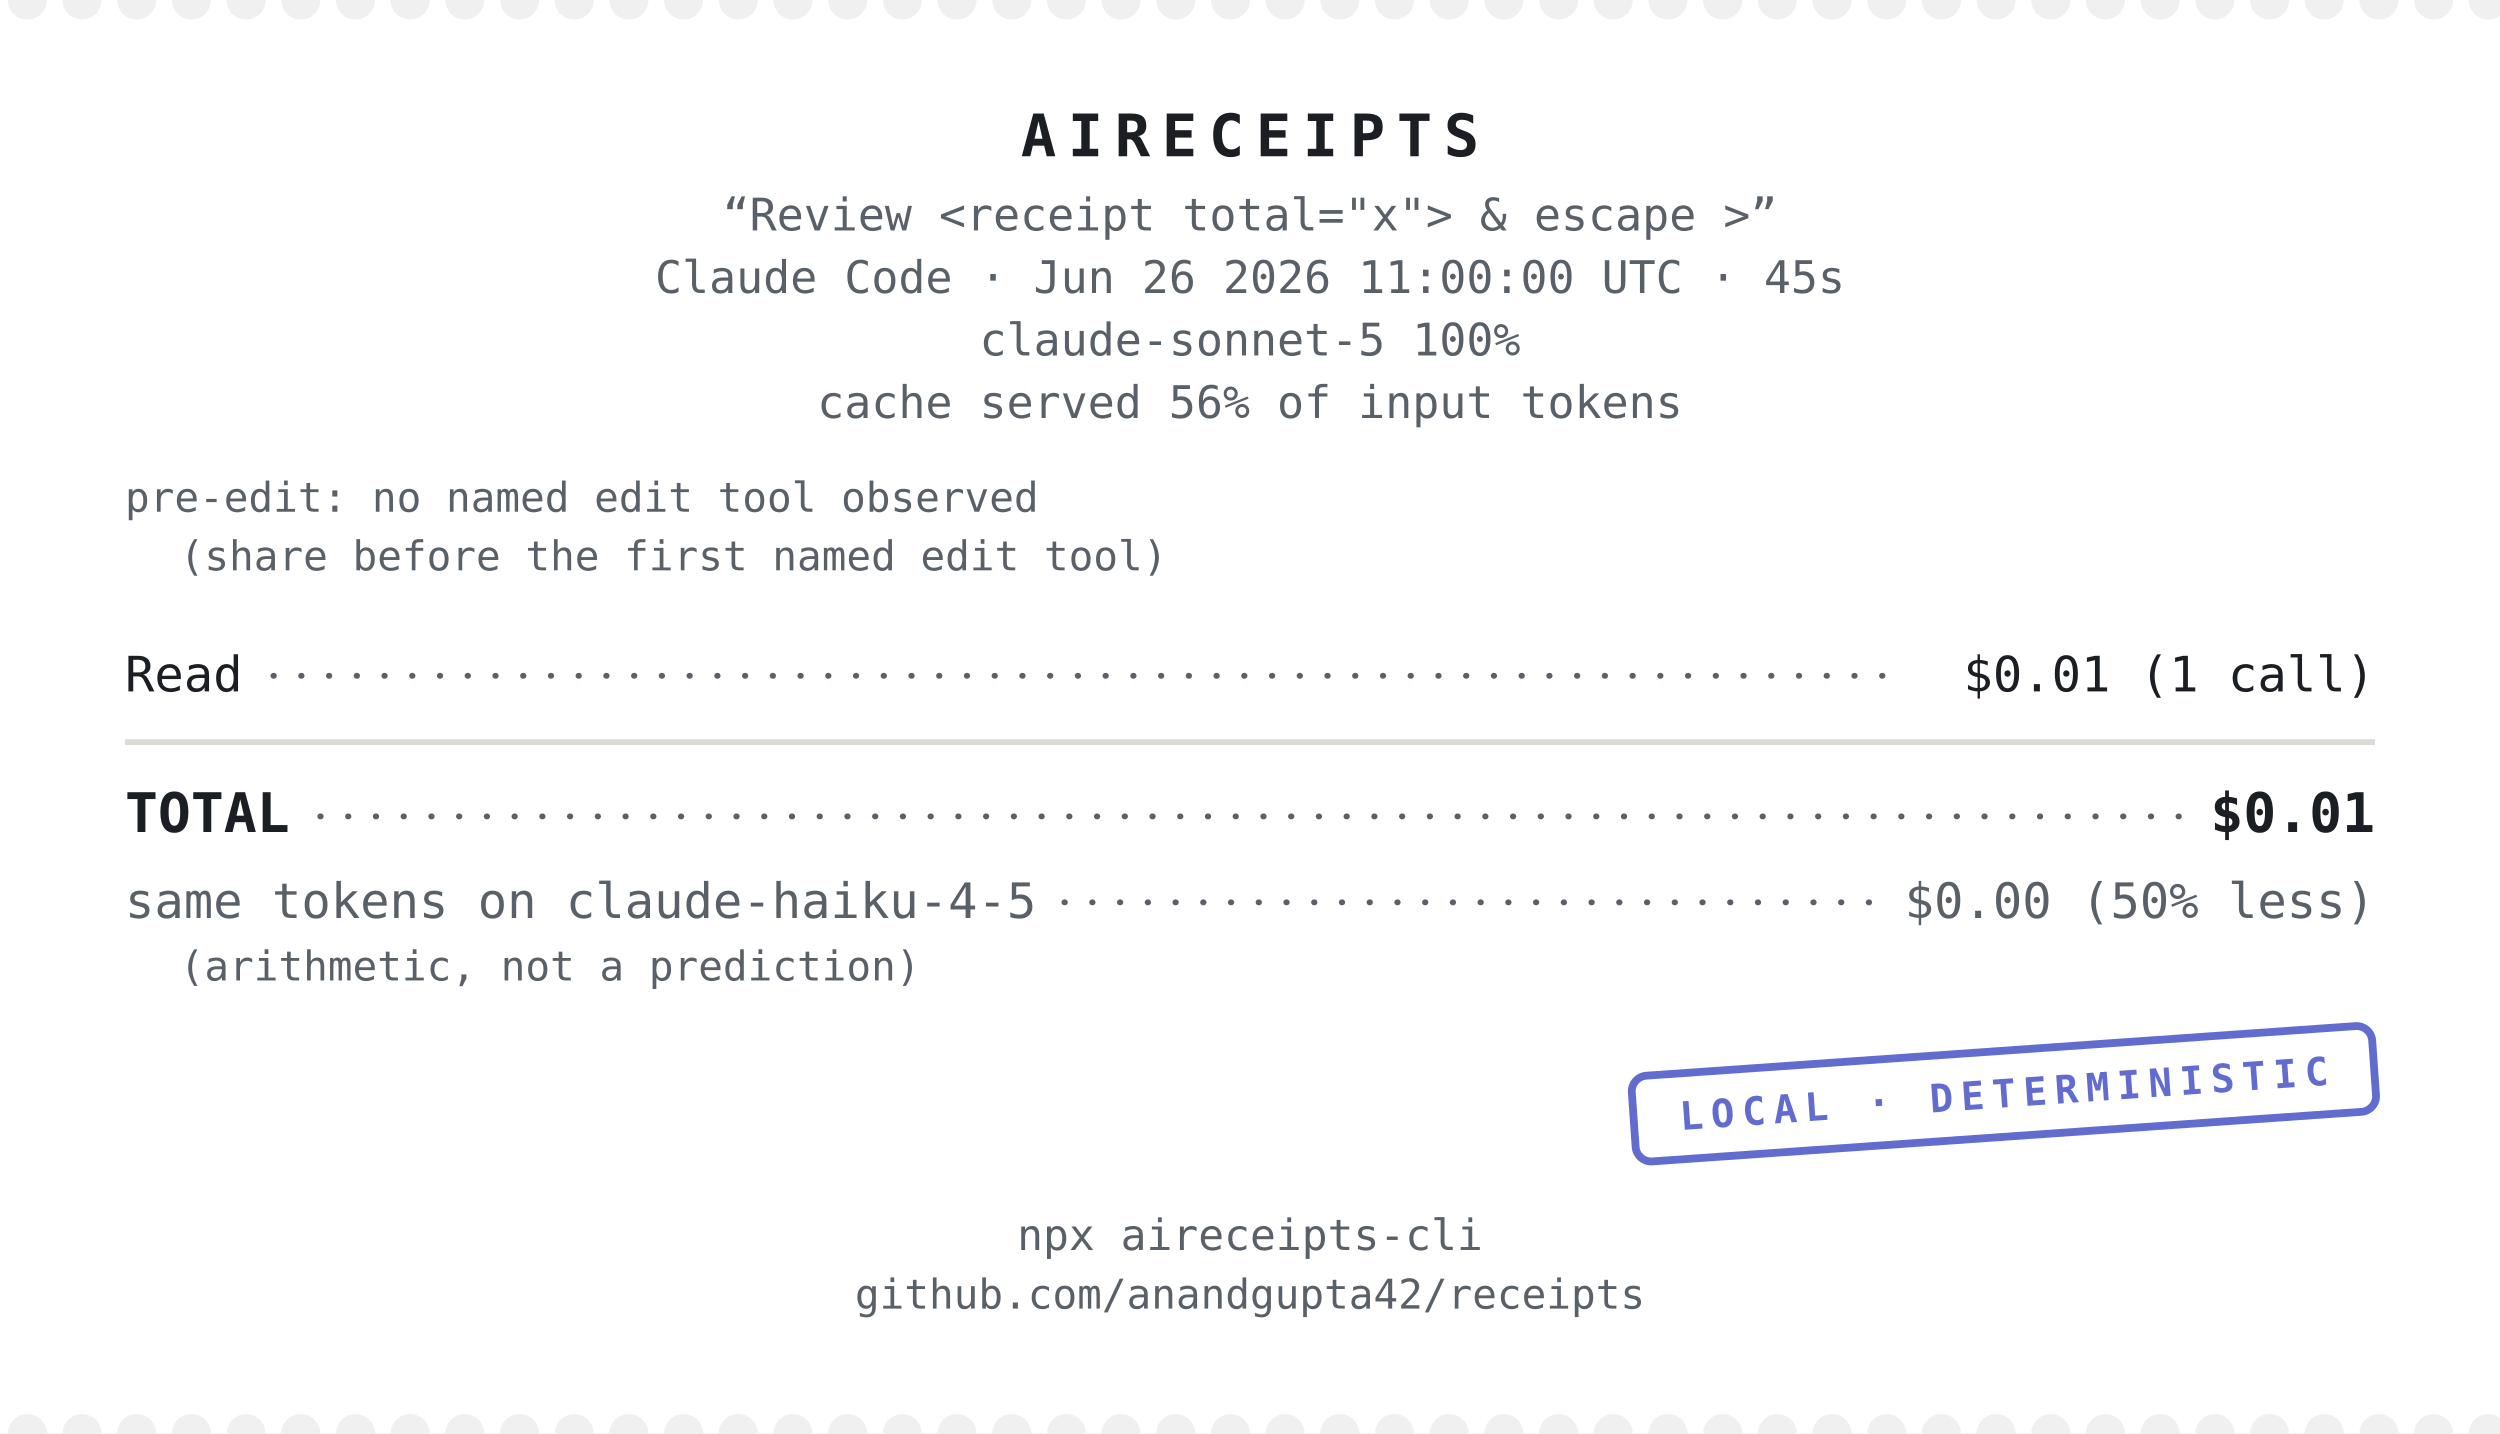
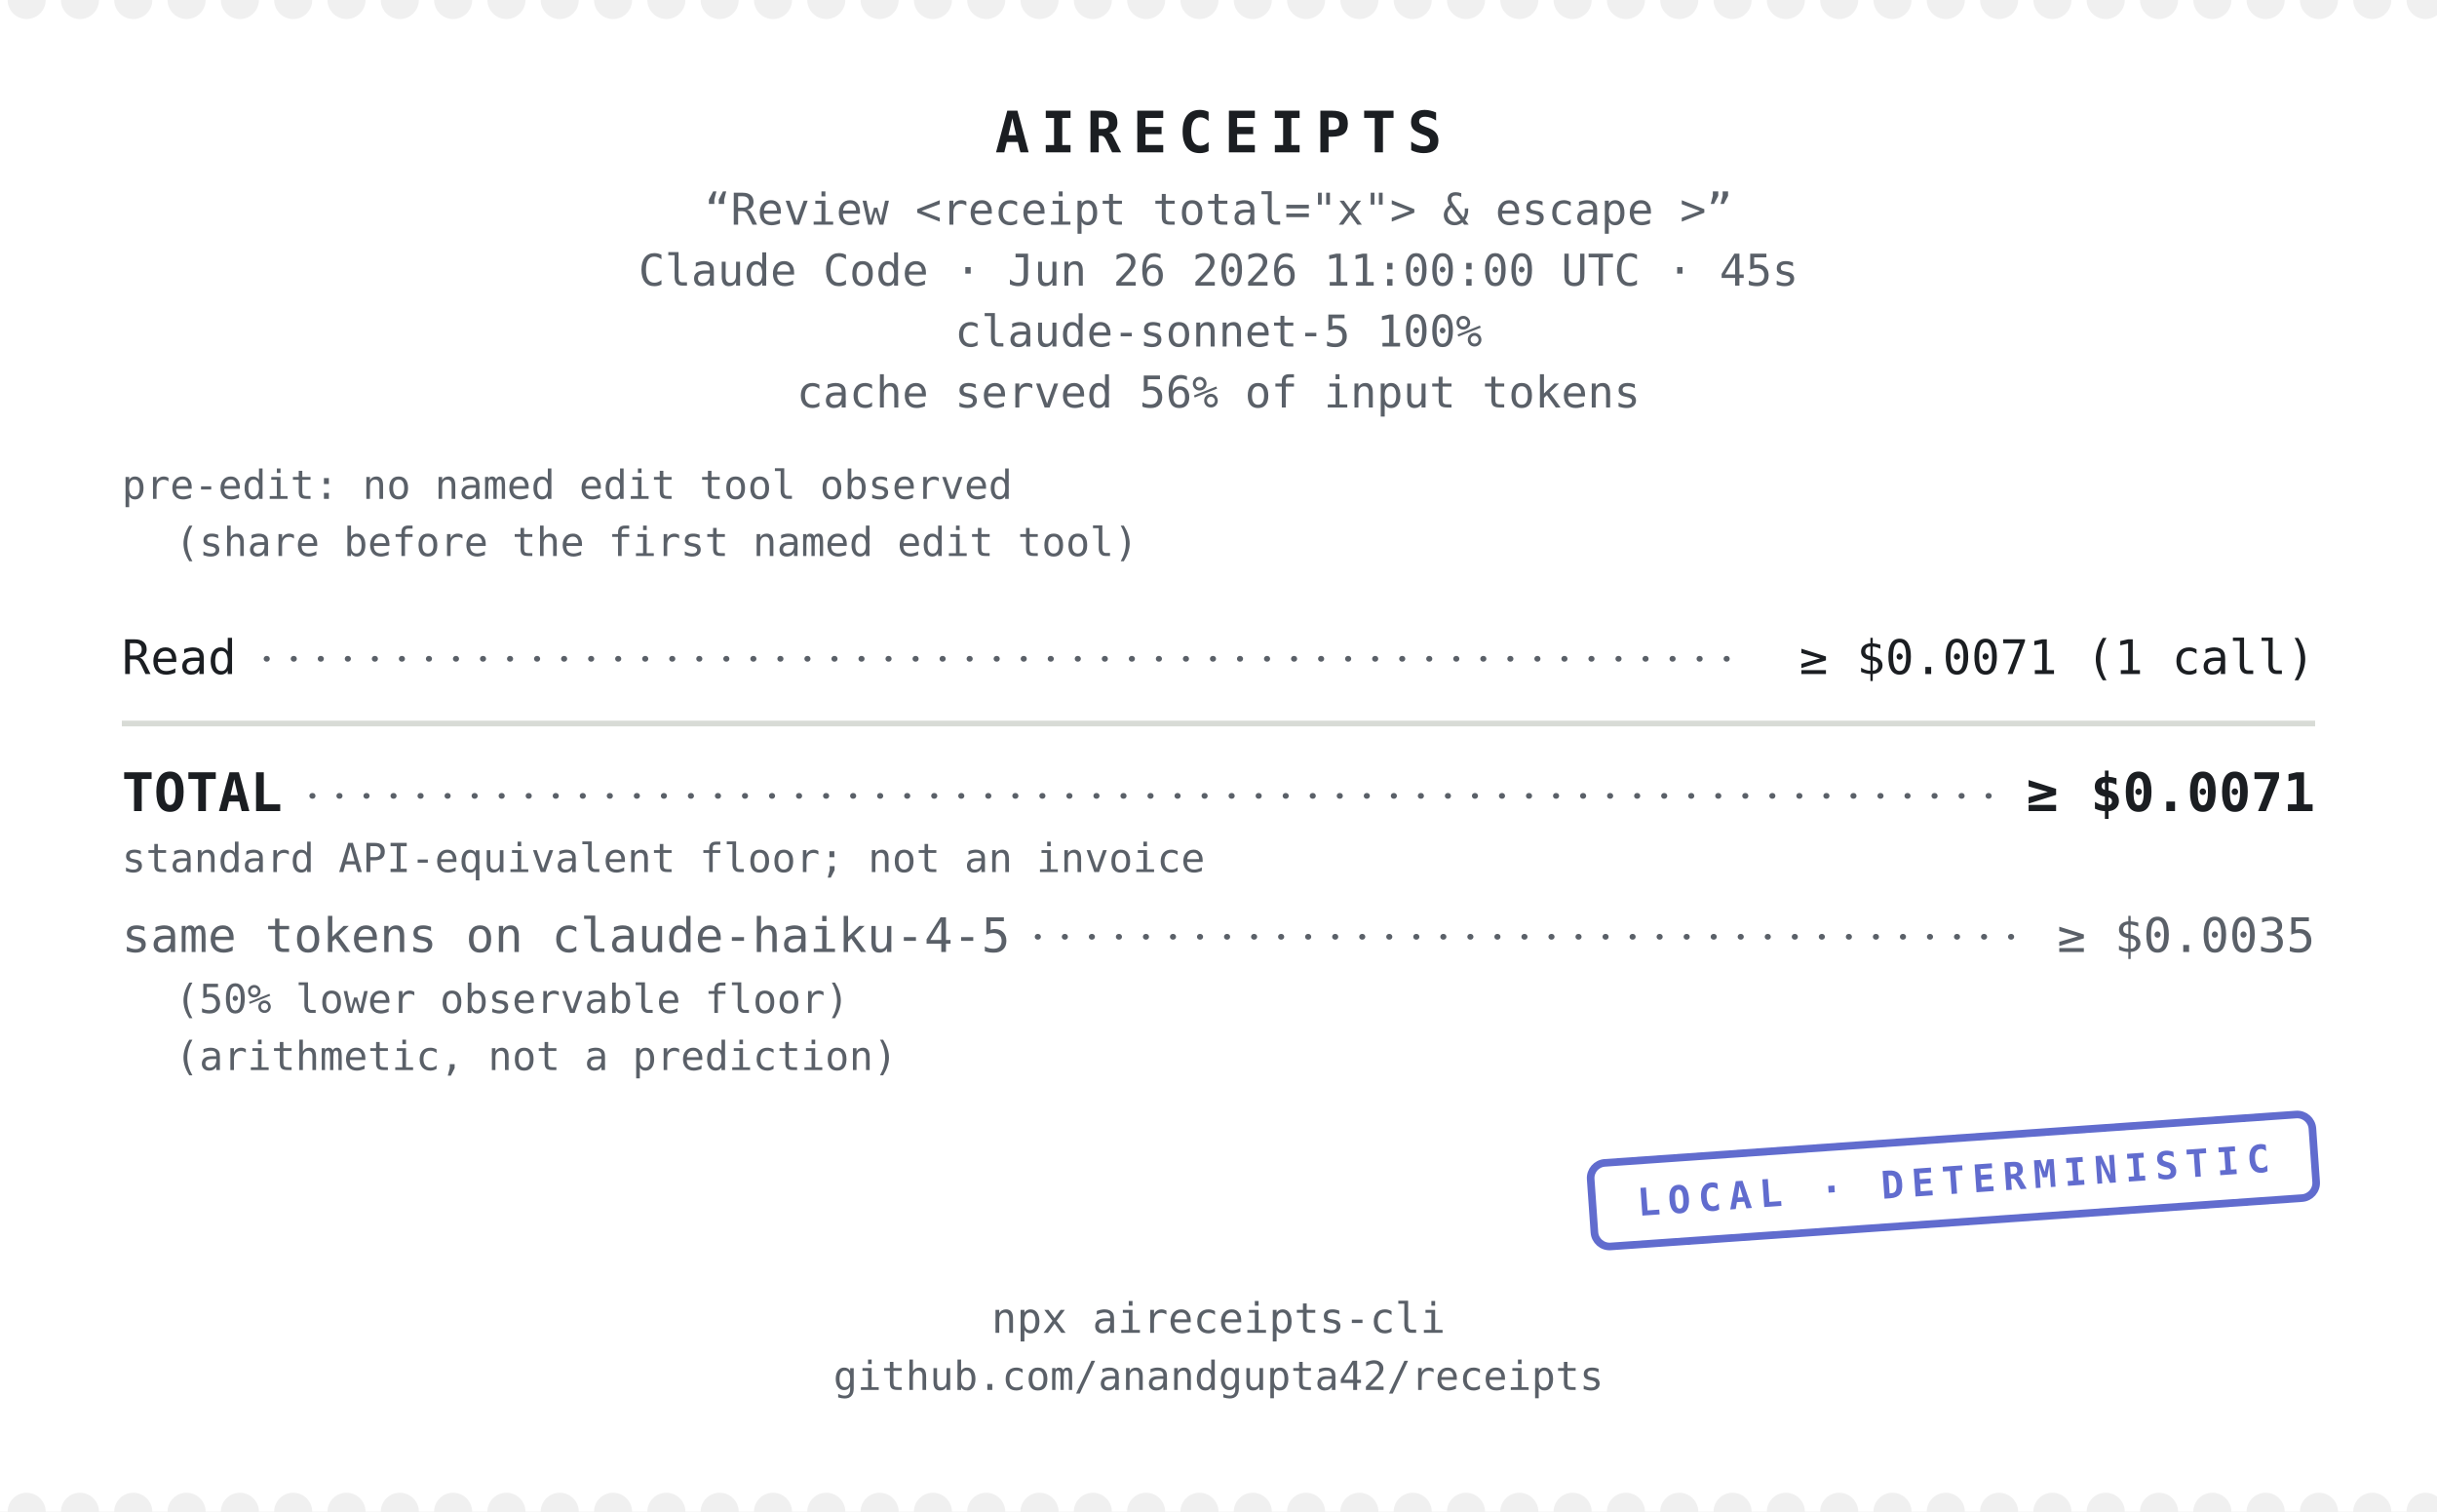
- <svg xmlns="http://www.w3.org/2000/svg" width="640" height="367" viewBox="0 0 640 367" font-family="&quot;SF Mono&quot;,&quot;Cascadia Code&quot;,&quot;JetBrains Mono&quot;,Menlo,Consolas,monospace" role="img" aria-label="aireceipts cost receipt">
+ <svg xmlns="http://www.w3.org/2000/svg" width="640" height="397" viewBox="0 0 640 397" font-family="&quot;SF Mono&quot;,&quot;Cascadia Code&quot;,&quot;JetBrains Mono&quot;,Menlo,Consolas,monospace" role="img" aria-label="aireceipts cost receipt">
  <g transform="translate(0 0)">
    <defs>
-       <mask id="perf-0" maskUnits="userSpaceOnUse" x="-5" y="-5" width="650" height="377">
-         <rect x="0" y="0" width="640" height="367" fill="#FFFFFF" />
+       <mask id="perf-0" maskUnits="userSpaceOnUse" x="-5" y="-5" width="650" height="407">
+         <rect x="0" y="0" width="640" height="397" fill="#FFFFFF" />
        <g class="perf-top">
          <circle cx="7" cy="0" r="5" fill="#000000" />
          <circle cx="21" cy="0" r="5" fill="#000000" />
          <circle cx="35" cy="0" r="5" fill="#000000" />
          <circle cx="49" cy="0" r="5" fill="#000000" />
          <circle cx="63" cy="0" r="5" fill="#000000" />
          <circle cx="77" cy="0" r="5" fill="#000000" />
          <circle cx="91" cy="0" r="5" fill="#000000" />
          <circle cx="105" cy="0" r="5" fill="#000000" />
          <circle cx="119" cy="0" r="5" fill="#000000" />
          <circle cx="133" cy="0" r="5" fill="#000000" />
          <circle cx="147" cy="0" r="5" fill="#000000" />
          <circle cx="161" cy="0" r="5" fill="#000000" />
          <circle cx="175" cy="0" r="5" fill="#000000" />
          <circle cx="189" cy="0" r="5" fill="#000000" />
          <circle cx="203" cy="0" r="5" fill="#000000" />
          <circle cx="217" cy="0" r="5" fill="#000000" />
          <circle cx="231" cy="0" r="5" fill="#000000" />
          <circle cx="245" cy="0" r="5" fill="#000000" />
          <circle cx="259" cy="0" r="5" fill="#000000" />
          <circle cx="273" cy="0" r="5" fill="#000000" />
          <circle cx="287" cy="0" r="5" fill="#000000" />
          <circle cx="301" cy="0" r="5" fill="#000000" />
          <circle cx="315" cy="0" r="5" fill="#000000" />
          <circle cx="329" cy="0" r="5" fill="#000000" />
          <circle cx="343" cy="0" r="5" fill="#000000" />
          <circle cx="357" cy="0" r="5" fill="#000000" />
          <circle cx="371" cy="0" r="5" fill="#000000" />
          <circle cx="385" cy="0" r="5" fill="#000000" />
          <circle cx="399" cy="0" r="5" fill="#000000" />
          <circle cx="413" cy="0" r="5" fill="#000000" />
          <circle cx="427" cy="0" r="5" fill="#000000" />
          <circle cx="441" cy="0" r="5" fill="#000000" />
          <circle cx="455" cy="0" r="5" fill="#000000" />
          <circle cx="469" cy="0" r="5" fill="#000000" />
          <circle cx="483" cy="0" r="5" fill="#000000" />
          <circle cx="497" cy="0" r="5" fill="#000000" />
          <circle cx="511" cy="0" r="5" fill="#000000" />
          <circle cx="525" cy="0" r="5" fill="#000000" />
          <circle cx="539" cy="0" r="5" fill="#000000" />
          <circle cx="553" cy="0" r="5" fill="#000000" />
          <circle cx="567" cy="0" r="5" fill="#000000" />
          <circle cx="581" cy="0" r="5" fill="#000000" />
          <circle cx="595" cy="0" r="5" fill="#000000" />
          <circle cx="609" cy="0" r="5" fill="#000000" />
          <circle cx="623" cy="0" r="5" fill="#000000" />
          <circle cx="637" cy="0" r="5" fill="#000000" />
        </g>
        <g class="perf-bottom">
-           <circle cx="7" cy="367" r="5" fill="#000000" />
-           <circle cx="21" cy="367" r="5" fill="#000000" />
-           <circle cx="35" cy="367" r="5" fill="#000000" />
-           <circle cx="49" cy="367" r="5" fill="#000000" />
-           <circle cx="63" cy="367" r="5" fill="#000000" />
-           <circle cx="77" cy="367" r="5" fill="#000000" />
-           <circle cx="91" cy="367" r="5" fill="#000000" />
-           <circle cx="105" cy="367" r="5" fill="#000000" />
-           <circle cx="119" cy="367" r="5" fill="#000000" />
-           <circle cx="133" cy="367" r="5" fill="#000000" />
-           <circle cx="147" cy="367" r="5" fill="#000000" />
-           <circle cx="161" cy="367" r="5" fill="#000000" />
-           <circle cx="175" cy="367" r="5" fill="#000000" />
-           <circle cx="189" cy="367" r="5" fill="#000000" />
-           <circle cx="203" cy="367" r="5" fill="#000000" />
-           <circle cx="217" cy="367" r="5" fill="#000000" />
-           <circle cx="231" cy="367" r="5" fill="#000000" />
-           <circle cx="245" cy="367" r="5" fill="#000000" />
-           <circle cx="259" cy="367" r="5" fill="#000000" />
-           <circle cx="273" cy="367" r="5" fill="#000000" />
-           <circle cx="287" cy="367" r="5" fill="#000000" />
-           <circle cx="301" cy="367" r="5" fill="#000000" />
-           <circle cx="315" cy="367" r="5" fill="#000000" />
-           <circle cx="329" cy="367" r="5" fill="#000000" />
-           <circle cx="343" cy="367" r="5" fill="#000000" />
-           <circle cx="357" cy="367" r="5" fill="#000000" />
-           <circle cx="371" cy="367" r="5" fill="#000000" />
-           <circle cx="385" cy="367" r="5" fill="#000000" />
-           <circle cx="399" cy="367" r="5" fill="#000000" />
-           <circle cx="413" cy="367" r="5" fill="#000000" />
-           <circle cx="427" cy="367" r="5" fill="#000000" />
-           <circle cx="441" cy="367" r="5" fill="#000000" />
-           <circle cx="455" cy="367" r="5" fill="#000000" />
-           <circle cx="469" cy="367" r="5" fill="#000000" />
-           <circle cx="483" cy="367" r="5" fill="#000000" />
-           <circle cx="497" cy="367" r="5" fill="#000000" />
-           <circle cx="511" cy="367" r="5" fill="#000000" />
-           <circle cx="525" cy="367" r="5" fill="#000000" />
-           <circle cx="539" cy="367" r="5" fill="#000000" />
-           <circle cx="553" cy="367" r="5" fill="#000000" />
-           <circle cx="567" cy="367" r="5" fill="#000000" />
-           <circle cx="581" cy="367" r="5" fill="#000000" />
-           <circle cx="595" cy="367" r="5" fill="#000000" />
-           <circle cx="609" cy="367" r="5" fill="#000000" />
-           <circle cx="623" cy="367" r="5" fill="#000000" />
-           <circle cx="637" cy="367" r="5" fill="#000000" />
+           <circle cx="7" cy="397" r="5" fill="#000000" />
+           <circle cx="21" cy="397" r="5" fill="#000000" />
+           <circle cx="35" cy="397" r="5" fill="#000000" />
+           <circle cx="49" cy="397" r="5" fill="#000000" />
+           <circle cx="63" cy="397" r="5" fill="#000000" />
+           <circle cx="77" cy="397" r="5" fill="#000000" />
+           <circle cx="91" cy="397" r="5" fill="#000000" />
+           <circle cx="105" cy="397" r="5" fill="#000000" />
+           <circle cx="119" cy="397" r="5" fill="#000000" />
+           <circle cx="133" cy="397" r="5" fill="#000000" />
+           <circle cx="147" cy="397" r="5" fill="#000000" />
+           <circle cx="161" cy="397" r="5" fill="#000000" />
+           <circle cx="175" cy="397" r="5" fill="#000000" />
+           <circle cx="189" cy="397" r="5" fill="#000000" />
+           <circle cx="203" cy="397" r="5" fill="#000000" />
+           <circle cx="217" cy="397" r="5" fill="#000000" />
+           <circle cx="231" cy="397" r="5" fill="#000000" />
+           <circle cx="245" cy="397" r="5" fill="#000000" />
+           <circle cx="259" cy="397" r="5" fill="#000000" />
+           <circle cx="273" cy="397" r="5" fill="#000000" />
+           <circle cx="287" cy="397" r="5" fill="#000000" />
+           <circle cx="301" cy="397" r="5" fill="#000000" />
+           <circle cx="315" cy="397" r="5" fill="#000000" />
+           <circle cx="329" cy="397" r="5" fill="#000000" />
+           <circle cx="343" cy="397" r="5" fill="#000000" />
+           <circle cx="357" cy="397" r="5" fill="#000000" />
+           <circle cx="371" cy="397" r="5" fill="#000000" />
+           <circle cx="385" cy="397" r="5" fill="#000000" />
+           <circle cx="399" cy="397" r="5" fill="#000000" />
+           <circle cx="413" cy="397" r="5" fill="#000000" />
+           <circle cx="427" cy="397" r="5" fill="#000000" />
+           <circle cx="441" cy="397" r="5" fill="#000000" />
+           <circle cx="455" cy="397" r="5" fill="#000000" />
+           <circle cx="469" cy="397" r="5" fill="#000000" />
+           <circle cx="483" cy="397" r="5" fill="#000000" />
+           <circle cx="497" cy="397" r="5" fill="#000000" />
+           <circle cx="511" cy="397" r="5" fill="#000000" />
+           <circle cx="525" cy="397" r="5" fill="#000000" />
+           <circle cx="539" cy="397" r="5" fill="#000000" />
+           <circle cx="553" cy="397" r="5" fill="#000000" />
+           <circle cx="567" cy="397" r="5" fill="#000000" />
+           <circle cx="581" cy="397" r="5" fill="#000000" />
+           <circle cx="595" cy="397" r="5" fill="#000000" />
+           <circle cx="609" cy="397" r="5" fill="#000000" />
+           <circle cx="623" cy="397" r="5" fill="#000000" />
+           <circle cx="637" cy="397" r="5" fill="#000000" />
        </g>
      </mask>
    </defs>
-     <rect x="0" y="0" width="640" height="367" fill="#FFFFFF" mask="url(#perf-0)" />
+     <rect x="0" y="0" width="640" height="397" fill="#FFFFFF" mask="url(#perf-0)" />
    <text x="320" y="40" font-size="15" fill="#1B1E22" text-anchor="middle" font-weight="700" letter-spacing="3">AIRECEIPTS</text>
    <text x="320" y="59" font-size="11.5" fill="#5A6068" text-anchor="middle">“Review &lt;receipt total="x"&gt; &amp; escape &gt;”</text>
    <text x="320" y="75" font-size="11.5" fill="#5A6068" text-anchor="middle">Claude Code · Jun 26 2026 11:00:00 UTC · 45s</text>
    <text x="320" y="91" font-size="11.5" fill="#5A6068" text-anchor="middle">claude-sonnet-5 100%</text>
    <text x="320" y="107" font-size="11.5" fill="#5A6068" text-anchor="middle">cache served 56% of input tokens</text>
    <text x="32" y="131" font-size="10.5" fill="#5A6068" text-anchor="start">pre-edit: no named edit tool observed</text>
    <text x="46" y="146" font-size="10.5" fill="#5A6068" text-anchor="start">(share before the first named edit tool)</text>
    <text x="32" y="177" font-size="12.5" fill="#1B1E22" text-anchor="start">Read</text>
-     <text x="608" y="177" font-size="12.5" fill="#1B1E22" text-anchor="end">$0.01  (1 call)</text>
-     <line x1="70" y1="173" x2="487.5" y2="173" stroke="#5A6068" stroke-width="1.5" stroke-linecap="round" stroke-dasharray="0.1 7" />
+     <text x="608" y="177" font-size="12.5" fill="#1B1E22" text-anchor="end">≥ $0.0071  (1 call)</text>
+     <line x1="70" y1="173" x2="457.5" y2="173" stroke="#5A6068" stroke-width="1.5" stroke-linecap="round" stroke-dasharray="0.1 7" />
    <line x1="32" y1="190" x2="608" y2="190" stroke="#D8DBD6" stroke-width="1.5" />
    <text x="32" y="213" font-size="14" fill="#1B1E22" text-anchor="start" font-weight="700">TOTAL</text>
-     <text x="608" y="213" font-size="14" fill="#1B1E22" text-anchor="end" font-weight="700">$0.01</text>
-     <line x1="82" y1="209" x2="558" y2="209" stroke="#5A6068" stroke-width="1.5" stroke-linecap="round" stroke-dasharray="0.1 7" />
-     <text x="32" y="235" font-size="12.5" fill="#5A6068" text-anchor="start" font-weight="400">same tokens on claude-haiku-4-5</text>
-     <text x="608" y="235" font-size="12.5" fill="#5A6068" text-anchor="end" font-weight="400">$0.00 (50% less)</text>
-     <line x1="272.5" y1="231" x2="480" y2="231" stroke="#5A6068" stroke-width="1.5" stroke-linecap="round" stroke-dasharray="0.1 7" />
-     <text x="46" y="251" font-size="10.5" fill="#5A6068" text-anchor="start">(arithmetic, not a prediction)</text>
-     <g class="stamp" opacity="0.8" transform="rotate(-4 513 280)">
-       <rect x="418" y="269" width="190" height="22" rx="4" fill="none" stroke="#3947C2" stroke-width="2" />
-       <text x="513" y="283.5" font-size="10" fill="#3947C2" text-anchor="middle" font-weight="700" letter-spacing="2">LOCAL · DETERMINISTIC</text>
+     <text x="608" y="213" font-size="14" fill="#1B1E22" text-anchor="end" font-weight="700">≥ $0.0071</text>
+     <line x1="82" y1="209" x2="524.4" y2="209" stroke="#5A6068" stroke-width="1.5" stroke-linecap="round" stroke-dasharray="0.1 7" />
+     <text x="32" y="229" font-size="10.5" fill="#5A6068" text-anchor="start">standard API-equivalent floor; not an invoice</text>
+     <text x="32" y="250" font-size="12.5" fill="#5A6068" text-anchor="start" font-weight="400">same tokens on claude-haiku-4-5</text>
+     <text x="608" y="250" font-size="12.5" fill="#5A6068" text-anchor="end" font-weight="400">≥ $0.0035</text>
+     <line x1="272.5" y1="246" x2="532.5" y2="246" stroke="#5A6068" stroke-width="1.5" stroke-linecap="round" stroke-dasharray="0.1 7" />
+     <text x="46" y="266" font-size="10.5" fill="#5A6068" text-anchor="start">(50% lower observable floor)</text>
+     <text x="46" y="281" font-size="10.5" fill="#5A6068" text-anchor="start">(arithmetic, not a prediction)</text>
+     <g class="stamp" opacity="0.8" transform="rotate(-4 513 310)">
+       <rect x="418" y="299" width="190" height="22" rx="4" fill="none" stroke="#3947C2" stroke-width="2" />
+       <text x="513" y="313.5" font-size="10" fill="#3947C2" text-anchor="middle" font-weight="700" letter-spacing="2">LOCAL · DETERMINISTIC</text>
    </g>
-     <text x="320" y="320" font-size="11" fill="#5A6068" text-anchor="middle">npx aireceipts-cli</text>
-     <text x="320" y="335" font-size="10.5" fill="#5A6068" text-anchor="middle">github.com/anandgupta42/receipts</text>
+     <text x="320" y="350" font-size="11" fill="#5A6068" text-anchor="middle">npx aireceipts-cli</text>
+     <text x="320" y="365" font-size="10.5" fill="#5A6068" text-anchor="middle">github.com/anandgupta42/receipts</text>
  </g>
</svg>
